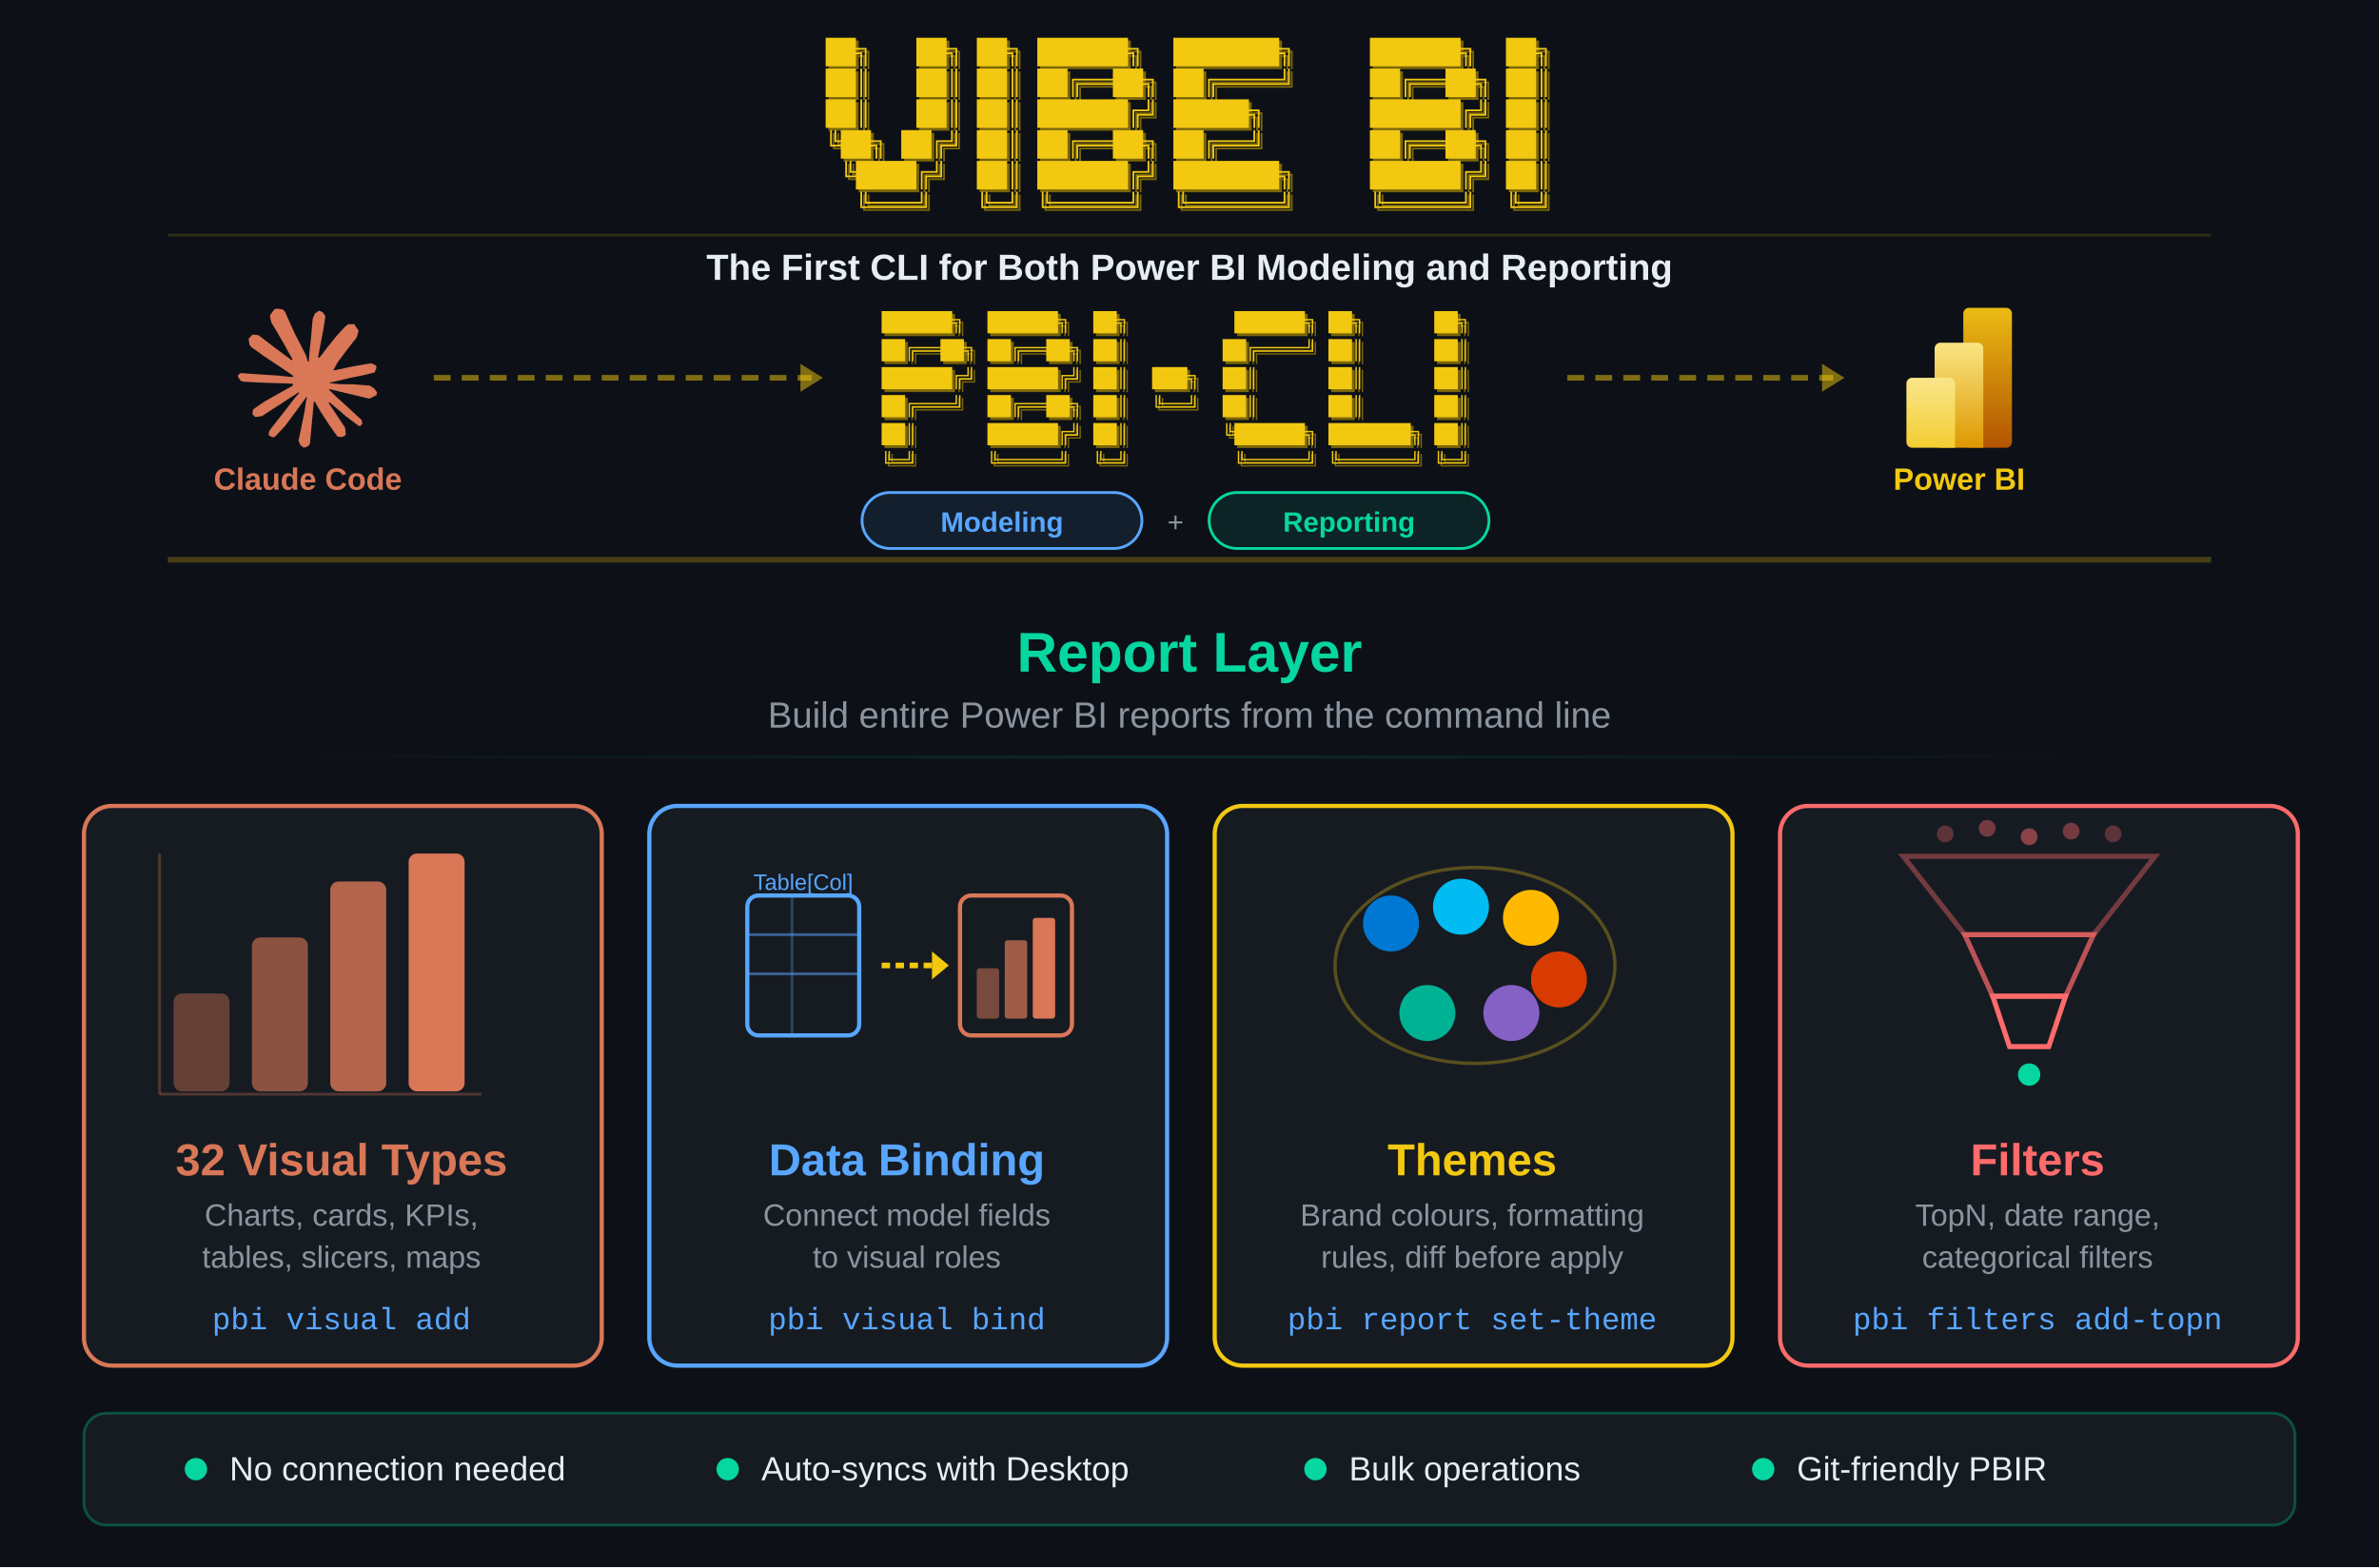
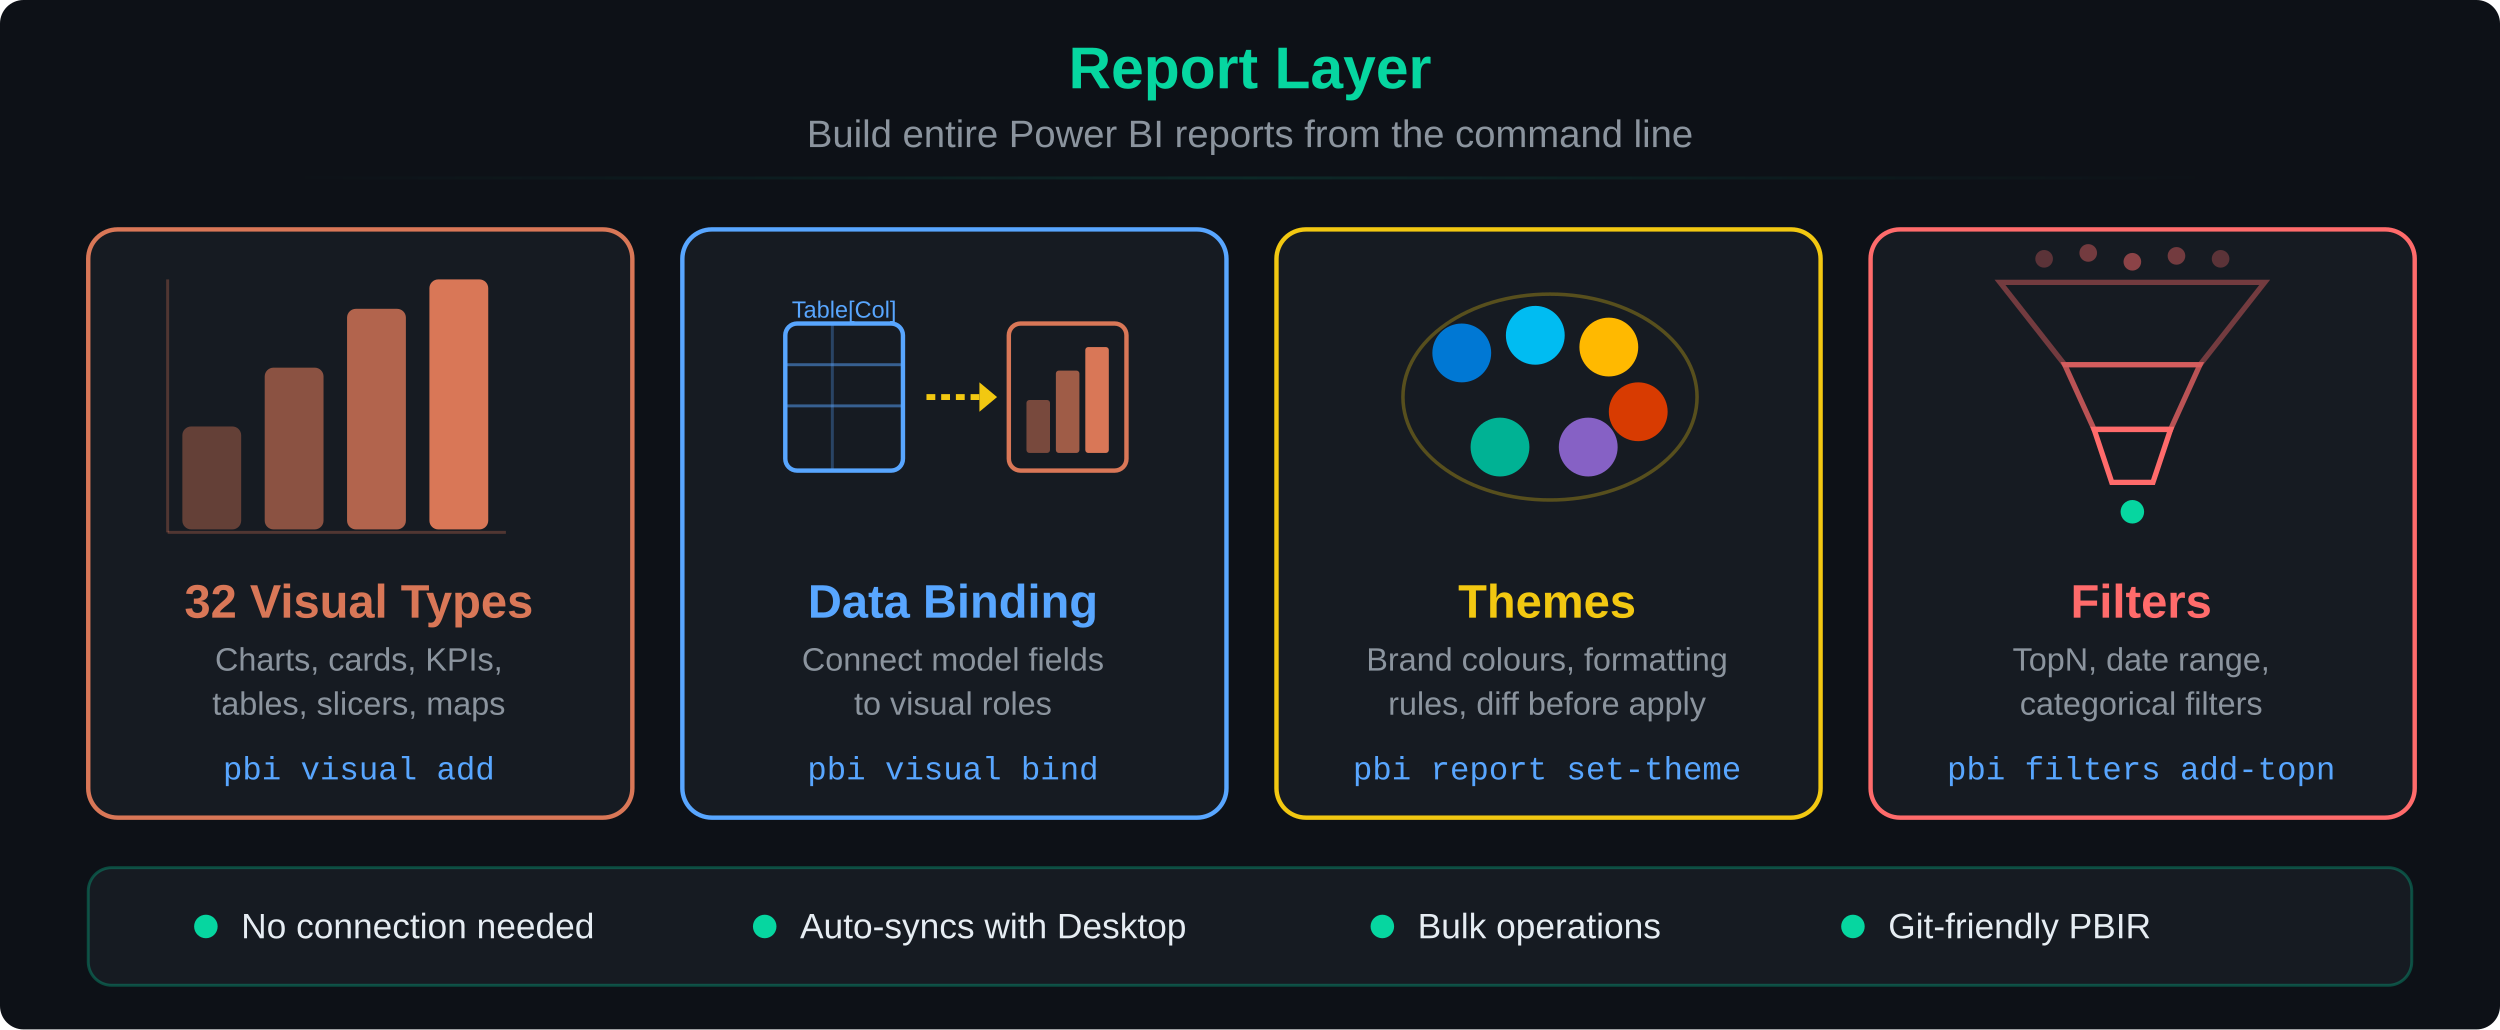
- <svg xmlns="http://www.w3.org/2000/svg" width="850" height="560" viewBox="0 0 850 560">
+ <svg xmlns="http://www.w3.org/2000/svg" width="850" height="350" viewBox="0 0 850 350">
  <defs>
-     <linearGradient id="hdr-bar1" x1="50%" y1="0%" x2="50%" y2="100%">
-       <stop offset="0%" stop-color="#EBBB14" />
-       <stop offset="100%" stop-color="#B25400" />
-     </linearGradient>
-     <linearGradient id="hdr-bar2" x1="50%" y1="0%" x2="50%" y2="100%">
-       <stop offset="0%" stop-color="#F9E583" />
-       <stop offset="100%" stop-color="#DE9800" />
-     </linearGradient>
-     <linearGradient id="hdr-bar3" x1="50%" y1="0%" x2="50%" y2="100%">
-       <stop offset="0%" stop-color="#F9E68B" />
-       <stop offset="100%" stop-color="#F3CD32" />
-     </linearGradient>
-     <linearGradient id="pbi-lg1" x1="50%" y1="0%" x2="50%" y2="100%">
-       <stop offset="0%" stop-color="#EBBB14" />
-       <stop offset="100%" stop-color="#B25400" />
-     </linearGradient>
-     <linearGradient id="pbi-lg2" x1="50%" y1="0%" x2="50%" y2="100%">
-       <stop offset="0%" stop-color="#F9E583" />
-       <stop offset="100%" stop-color="#DE9800" />
-     </linearGradient>
-     <linearGradient id="pbi-lg5" x1="50%" y1="0%" x2="50%" y2="100%">
-       <stop offset="0%" stop-color="#F9E68B" />
-       <stop offset="100%" stop-color="#F3CD32" />
-     </linearGradient>
    <linearGradient id="rl-glow" x1="0%" y1="0%" x2="100%" y2="0%">
      <stop offset="0%" stop-color="#06d6a0" stop-opacity="0" />
      <stop offset="50%" stop-color="#06d6a0" stop-opacity="0.12" />
      <stop offset="100%" stop-color="#06d6a0" stop-opacity="0" />
    </linearGradient>
  </defs>
-   <rect width="100%" height="100%" fill="#0d1117" />
-   <text font-family="'Courier New', Courier, monospace" font-size="9" fill="#7A6508" xml:space="preserve">
-     <tspan x="296" y="22">██╗   ██╗ ██╗ ██████╗  ███████╗     ██████╗  ██╗</tspan>
-     <tspan x="296" y="33">██║   ██║ ██║ ██╔══██╗ ██╔════╝     ██╔══██╗ ██║</tspan>
-     <tspan x="296" y="44">██║   ██║ ██║ ██████╔╝ █████╗       ██████╔╝ ██║</tspan>
-     <tspan x="296" y="55">╚██╗ ██╔╝ ██║ ██╔══██╗ ██╔══╝       ██╔══██╗ ██║</tspan>
-     <tspan x="296" y="66"> ╚████╔╝  ██║ ██████╔╝ ███████╗     ██████╔╝ ██║</tspan>
-     <tspan x="296" y="77">  ╚═══╝   ╚═╝ ╚═════╝  ╚══════╝     ╚═════╝  ╚═╝</tspan>
-   </text>
-   <text font-family="'Courier New', Courier, monospace" font-size="9" fill="#F2C811" xml:space="preserve">
-     <tspan x="295" y="21">██╗   ██╗ ██╗ ██████╗  ███████╗     ██████╗  ██╗</tspan>
-     <tspan x="295" y="32">██║   ██║ ██║ ██╔══██╗ ██╔════╝     ██╔══██╗ ██║</tspan>
-     <tspan x="295" y="43">██║   ██║ ██║ ██████╔╝ █████╗       ██████╔╝ ██║</tspan>
-     <tspan x="295" y="54">╚██╗ ██╔╝ ██║ ██╔══██╗ ██╔══╝       ██╔══██╗ ██║</tspan>
-     <tspan x="295" y="65"> ╚████╔╝  ██║ ██████╔╝ ███████╗     ██████╔╝ ██║</tspan>
-     <tspan x="295" y="76">  ╚═══╝   ╚═╝ ╚═════╝  ╚══════╝     ╚═════╝  ╚═╝</tspan>
-   </text>
-   <line x1="60" y1="84" x2="790" y2="84" stroke="#F2C811" stroke-opacity="0.15" stroke-width="1" />
-   <text x="425" y="100" font-family="'Segoe UI', Arial, sans-serif" font-size="13" fill="#e6edf3" text-anchor="middle" font-weight="600">The First CLI for Both Power BI Modeling and Reporting</text>
-   <svg x="85" y="110" width="50" height="50" viewBox="0 0 1200 1200">
-     <path fill="#d97757" d="M 233.96 800.215 L 468.644 668.537 L 472.591 657.101 L 468.644 650.738 L 457.208 650.738 L 417.987 648.322 L 283.893 644.698 L 167.597 639.866 L 54.926 633.826 L 26.577 627.785 L 3.3e-05 592.752 L 2.738 575.275 L 26.577 559.248 L 60.725 562.228 L 136.188 567.383 L 249.423 575.195 L 331.57 580.027 L 453.262 592.671 L 472.591 592.671 L 475.329 584.859 L 468.725 580.027 L 463.571 575.195 L 346.389 495.785 L 219.544 411.866 L 153.101 363.544 L 117.181 339.06 L 99.06 316.107 L 91.248 266.014 L 123.866 230.094 L 167.678 233.074 L 178.873 236.054 L 223.248 270.201 L 318.04 343.57 L 441.826 434.738 L 459.946 449.799 L 467.195 444.644 L 468.081 441.02 L 459.946 427.409 L 392.617 305.718 L 320.779 181.933 L 288.805 130.631 L 280.349 99.866 C 277.369 87.221 275.195 76.591 275.195 63.624 L 312.322 13.208 L 332.859 6.604 L 382.389 13.208 L 403.248 31.329 L 434.014 101.718 L 483.866 212.537 L 561.181 363.221 L 583.812 407.919 L 595.893 449.315 L 600.403 461.96 L 608.215 461.96 L 608.215 454.712 L 614.577 369.826 L 626.336 265.611 L 637.772 131.517 L 641.718 93.745 L 660.403 48.483 L 697.53 24 L 726.524 37.852 L 750.363 72 L 747.06 94.067 L 732.886 186.201 L 705.101 330.524 L 686.98 427.168 L 697.53 427.168 L 709.611 415.087 L 758.497 350.175 L 840.644 247.49 L 876.886 206.738 L 919.168 161.718 L 946.309 140.295 L 997.611 140.295 L 1035.383 196.43 L 1018.47 254.416 L 965.638 321.423 L 921.826 378.202 L 859.007 462.765 L 819.785 530.416 L 823.409 535.812 L 832.752 534.926 L 974.658 504.725 L 1051.329 490.873 L 1142.819 475.168 L 1184.215 494.497 L 1188.725 514.148 L 1172.456 554.336 L 1074.604 578.497 L 959.839 601.45 L 788.94 641.879 L 786.846 643.409 L 789.262 646.389 L 866.255 653.638 L 899.195 655.409 L 979.812 655.409 L 1129.933 666.604 L 1169.154 692.537 L 1192.671 724.269 L 1188.725 748.43 L 1128.322 779.195 L 1046.819 759.866 L 856.591 714.604 L 791.356 698.336 L 782.336 698.336 L 782.336 703.732 L 836.698 756.886 L 936.322 846.846 L 1061.074 962.819 L 1067.436 991.49 L 1051.409 1014.121 L 1034.497 1011.705 L 924.886 929.235 L 882.604 892.108 L 786.846 811.49 L 780.483 811.49 L 780.483 819.946 L 802.55 852.242 L 919.087 1027.409 L 925.128 1081.128 L 916.671 1098.604 L 886.47 1109.154 L 853.289 1103.114 L 785.074 1007.356 L 714.685 899.517 L 657.906 802.872 L 650.98 806.819 L 617.477 1167.705 L 601.772 1186.148 L 565.53 1200 L 535.329 1177.047 L 519.302 1139.92 L 535.329 1066.551 L 554.658 970.792 L 570.362 894.685 L 584.537 800.134 L 592.993 768.725 L 592.43 766.631 L 585.503 767.517 L 514.228 865.369 L 405.826 1011.866 L 320.054 1103.678 L 299.517 1111.812 L 263.92 1093.369 L 267.221 1060.43 L 287.114 1031.114 L 405.826 880.107 L 477.423 786.524 L 523.651 732.483 L 523.329 724.671 L 520.591 724.671 L 205.289 929.396 L 149.154 936.644 L 124.993 914.014 L 127.973 876.886 L 139.409 864.805 L 234.201 799.57 L 233.879 799.893 Z" />
-   </svg>
-   <text x="110" y="175" font-family="'Segoe UI', Arial, sans-serif" font-size="11" fill="#d97757" text-anchor="middle" font-weight="600">Claude Code</text>
-   <line x1="155" y1="135" x2="290" y2="135" stroke="#F2C811" stroke-width="2" stroke-dasharray="6,4" stroke-opacity="0.5" />
-   <polygon points="294,135 286,130 286,140" fill="#F2C811" fill-opacity="0.5" />
-   <text font-family="'Courier New', Courier, monospace" font-size="7" fill="#7A6508" xml:space="preserve">
-     <tspan x="316" y="118">██████╗  ██████╗  ██╗         ██████╗ ██╗      ██╗</tspan>
-     <tspan x="316" y="128">██╔══██╗ ██╔══██╗ ██║        ██╔════╝ ██║      ██║</tspan>
-     <tspan x="316" y="138">██████╔╝ ██████╔╝ ██║  ███╗  ██║      ██║      ██║</tspan>
-     <tspan x="316" y="148">██╔═══╝  ██╔══██╗ ██║  ╚══╝  ██║      ██║      ██║</tspan>
-     <tspan x="316" y="158">██║      ██████╔╝ ██║        ╚██████╗ ███████╗ ██║</tspan>
-     <tspan x="316" y="168">╚═╝      ╚═════╝  ╚═╝         ╚═════╝ ╚══════╝ ╚═╝</tspan>
-   </text>
-   <text font-family="'Courier New', Courier, monospace" font-size="7" fill="#F2C811" xml:space="preserve">
-     <tspan x="315" y="117">██████╗  ██████╗  ██╗         ██████╗ ██╗      ██╗</tspan>
-     <tspan x="315" y="127">██╔══██╗ ██╔══██╗ ██║        ██╔════╝ ██║      ██║</tspan>
-     <tspan x="315" y="137">██████╔╝ ██████╔╝ ██║  ███╗  ██║      ██║      ██║</tspan>
-     <tspan x="315" y="147">██╔═══╝  ██╔══██╗ ██║  ╚══╝  ██║      ██║      ██║</tspan>
-     <tspan x="315" y="157">██║      ██████╔╝ ██║        ╚██████╗ ███████╗ ██║</tspan>
-     <tspan x="315" y="167">╚═╝      ╚═════╝  ╚═╝         ╚═════╝ ╚══════╝ ╚═╝</tspan>
-   </text>
-   <line x1="560" y1="135" x2="655" y2="135" stroke="#F2C811" stroke-width="2" stroke-dasharray="6,4" stroke-opacity="0.5" />
-   <polygon points="659,135 651,130 651,140" fill="#F2C811" fill-opacity="0.5" />
-   <svg x="675" y="110" width="50" height="50" viewBox="0 0 630 630">
-     <g transform="translate(77.5, 0)">
-       <rect fill="url(#pbi-lg1)" x="256" y="0" width="219" height="630" rx="26" />
-       <path fill="url(#pbi-lg2)" d="M346,604 L346,630 L320,630 L153,630 C138.64,630 127,618.36 127,604 L127,183 C127,168.64 138.64,157 153,157 L320,157 C334.36,157 346,168.64 346,183 L346,604 Z" />
-       <path fill="url(#pbi-lg5)" d="M219,604 L219,630 L193,630 L26,630 C11.64,630 0,618.36 0,604 L0,341 C0,326.64 11.64,315 26,315 L193,315 C207.36,315 219,326.64 219,341 L219,604 Z" />
-     </g>
-   </svg>
-   <text x="700" y="175" font-family="'Segoe UI', Arial, sans-serif" font-size="11" fill="#F2C811" text-anchor="middle" font-weight="600">Power BI</text>
-   <rect x="308" y="176" width="100" height="20" rx="10" fill="#58a6ff" fill-opacity="0.1" stroke="#58a6ff" stroke-width="1" />
-   <text x="358" y="190" font-family="'Segoe UI', Arial, sans-serif" font-size="10" fill="#58a6ff" text-anchor="middle" font-weight="600">Modeling</text>
-   <text x="420" y="190" font-family="'Segoe UI', Arial, sans-serif" font-size="10" fill="#8b949e" text-anchor="middle">+</text>
-   <rect x="432" y="176" width="100" height="20" rx="10" fill="#06d6a0" fill-opacity="0.1" stroke="#06d6a0" stroke-width="1" />
-   <text x="482" y="190" font-family="'Segoe UI', Arial, sans-serif" font-size="10" fill="#06d6a0" text-anchor="middle" font-weight="600">Reporting</text>
-   <line x1="60" y1="200" x2="790" y2="200" stroke="#F2C811" stroke-opacity="0.25" stroke-width="2" />
-   <g transform="translate(0, 210)">
-     <text x="425" y="30" font-family="'Segoe UI', Arial, sans-serif" font-size="20" fill="#06d6a0" text-anchor="middle" font-weight="bold">Report Layer</text>
-     <text x="425" y="50" font-family="'Segoe UI', Arial, sans-serif" font-size="13" fill="#8b949e" text-anchor="middle">Build entire Power BI reports from the command line</text>
-     <rect x="100" y="60" width="650" height="1" fill="url(#rl-glow)" />
-     <rect x="30" y="78" width="185" height="200" rx="10" fill="#161b22" stroke="#d97757" stroke-width="1.5" />
-     <g transform="translate(62, 95)">
-       <rect x="0" y="50" width="20" height="35" rx="3" fill="#d97757" opacity="0.4" />
-       <rect x="28" y="30" width="20" height="55" rx="3" fill="#d97757" opacity="0.6" />
-       <rect x="56" y="10" width="20" height="75" rx="3" fill="#d97757" opacity="0.8" />
-       <rect x="84" y="0" width="20" height="85" rx="3" fill="#d97757" />
-       <line x1="-5" y1="86" x2="110" y2="86" stroke="#d97757" stroke-width="1" stroke-opacity="0.3" />
-       <line x1="-5" y1="0" x2="-5" y2="86" stroke="#d97757" stroke-width="1" stroke-opacity="0.3" />
-     </g>
-     <text x="122" y="210" font-family="'Segoe UI', Arial, sans-serif" font-size="16" fill="#d97757" text-anchor="middle" font-weight="bold">32 Visual Types</text>
-     <text x="122" y="228" font-family="'Segoe UI', Arial, sans-serif" font-size="11" fill="#8b949e" text-anchor="middle">Charts, cards, KPIs,</text>
-     <text x="122" y="243" font-family="'Segoe UI', Arial, sans-serif" font-size="11" fill="#8b949e" text-anchor="middle">tables, slicers, maps</text>
-     <text x="122" y="265" font-family="'Courier New', Courier, monospace" font-size="11" fill="#58a6ff" text-anchor="middle">pbi visual add</text>
-     <rect x="232" y="78" width="185" height="200" rx="10" fill="#161b22" stroke="#58a6ff" stroke-width="1.5" />
-     <g transform="translate(267, 100)">
-       <rect x="0" y="10" width="40" height="50" rx="4" fill="none" stroke="#58a6ff" stroke-width="1.5" />
-       <line x1="0" y1="24" x2="40" y2="24" stroke="#58a6ff" stroke-width="1" stroke-opacity="0.5" />
-       <line x1="0" y1="38" x2="40" y2="38" stroke="#58a6ff" stroke-width="1" stroke-opacity="0.5" />
-       <line x1="16" y1="10" x2="16" y2="60" stroke="#58a6ff" stroke-width="1" stroke-opacity="0.3" />
-       <text x="20" y="8" font-family="'Segoe UI', Arial, sans-serif" font-size="8" fill="#58a6ff" text-anchor="middle">Table[Col]</text>
-       <line x1="48" y1="35" x2="68" y2="35" stroke="#F2C811" stroke-width="2" stroke-dasharray="3,2" />
-       <polygon points="72,35 66,30 66,40" fill="#F2C811" />
-       <rect x="76" y="10" width="40" height="50" rx="4" fill="none" stroke="#d97757" stroke-width="1.5" />
-       <rect x="82" y="36" width="8" height="18" rx="1" fill="#d97757" opacity="0.5" />
-       <rect x="92" y="26" width="8" height="28" rx="1" fill="#d97757" opacity="0.7" />
-       <rect x="102" y="18" width="8" height="36" rx="1" fill="#d97757" />
-     </g>
-     <text x="324" y="210" font-family="'Segoe UI', Arial, sans-serif" font-size="16" fill="#58a6ff" text-anchor="middle" font-weight="bold">Data Binding</text>
-     <text x="324" y="228" font-family="'Segoe UI', Arial, sans-serif" font-size="11" fill="#8b949e" text-anchor="middle">Connect model fields</text>
-     <text x="324" y="243" font-family="'Segoe UI', Arial, sans-serif" font-size="11" fill="#8b949e" text-anchor="middle">to visual roles</text>
-     <text x="324" y="265" font-family="'Courier New', Courier, monospace" font-size="11" fill="#58a6ff" text-anchor="middle">pbi visual bind</text>
-     <rect x="434" y="78" width="185" height="200" rx="10" fill="#161b22" stroke="#F2C811" stroke-width="1.5" />
-     <g transform="translate(472, 100)">
-       <ellipse cx="55" cy="35" rx="50" ry="35" fill="none" stroke="#F2C811" stroke-width="1.2" stroke-opacity="0.3" />
-       <circle cx="25" cy="20" r="10" fill="#0078D4" />
-       <circle cx="50" cy="14" r="10" fill="#00BCF2" />
-       <circle cx="75" cy="18" r="10" fill="#FFB900" />
-       <circle cx="85" cy="40" r="10" fill="#D83B01" />
-       <circle cx="68" cy="52" r="10" fill="#8661C5" />
-       <circle cx="38" cy="52" r="10" fill="#00B294" />
-     </g>
-     <text x="526" y="210" font-family="'Segoe UI', Arial, sans-serif" font-size="16" fill="#F2C811" text-anchor="middle" font-weight="bold">Themes</text>
-     <text x="526" y="228" font-family="'Segoe UI', Arial, sans-serif" font-size="11" fill="#8b949e" text-anchor="middle">Brand colours, formatting</text>
-     <text x="526" y="243" font-family="'Segoe UI', Arial, sans-serif" font-size="11" fill="#8b949e" text-anchor="middle">rules, diff before apply</text>
-     <text x="526" y="265" font-family="'Courier New', Courier, monospace" font-size="11" fill="#58a6ff" text-anchor="middle">pbi report set-theme</text>
-     <rect x="636" y="78" width="185" height="200" rx="10" fill="#161b22" stroke="#ff6b6b" stroke-width="1.5" />
-     <g transform="translate(680, 96)">
-       <polygon points="0,0 90,0 68,28 22,28" fill="none" stroke="#ff6b6b" stroke-width="1.8" opacity="0.4" />
-       <polygon points="22,28 68,28 58,50 32,50" fill="none" stroke="#ff6b6b" stroke-width="1.8" opacity="0.7" />
-       <polygon points="32,50 58,50 52,68 38,68" fill="none" stroke="#ff6b6b" stroke-width="1.8" />
-       <circle cx="15" cy="-8" r="3" fill="#ff6b6b" opacity="0.3" />
-       <circle cx="30" cy="-10" r="3" fill="#ff6b6b" opacity="0.4" />
-       <circle cx="45" cy="-7" r="3" fill="#ff6b6b" opacity="0.5" />
-       <circle cx="60" cy="-9" r="3" fill="#ff6b6b" opacity="0.4" />
-       <circle cx="75" cy="-8" r="3" fill="#ff6b6b" opacity="0.3" />
-       <circle cx="45" cy="78" r="4" fill="#06d6a0" />
-     </g>
-     <text x="728" y="210" font-family="'Segoe UI', Arial, sans-serif" font-size="16" fill="#ff6b6b" text-anchor="middle" font-weight="bold">Filters</text>
-     <text x="728" y="228" font-family="'Segoe UI', Arial, sans-serif" font-size="11" fill="#8b949e" text-anchor="middle">TopN, date range,</text>
-     <text x="728" y="243" font-family="'Segoe UI', Arial, sans-serif" font-size="11" fill="#8b949e" text-anchor="middle">categorical filters</text>
-     <text x="728" y="265" font-family="'Courier New', Courier, monospace" font-size="11" fill="#58a6ff" text-anchor="middle">pbi filters add-topn</text>
-     <rect x="30" y="295" width="790" height="40" rx="8" fill="#161b22" stroke="#06d6a0" stroke-width="1" stroke-opacity="0.3" />
-     <circle cx="70" cy="315" r="4" fill="#06d6a0" />
-     <text x="82" y="319" font-family="'Segoe UI', Arial, sans-serif" font-size="12" fill="#e6edf3">No connection needed</text>
-     <circle cx="260" cy="315" r="4" fill="#06d6a0" />
-     <text x="272" y="319" font-family="'Segoe UI', Arial, sans-serif" font-size="12" fill="#e6edf3">Auto-syncs with Desktop</text>
-     <circle cx="470" cy="315" r="4" fill="#06d6a0" />
-     <text x="482" y="319" font-family="'Segoe UI', Arial, sans-serif" font-size="12" fill="#e6edf3">Bulk operations</text>
-     <circle cx="630" cy="315" r="4" fill="#06d6a0" />
-     <text x="642" y="319" font-family="'Segoe UI', Arial, sans-serif" font-size="12" fill="#e6edf3">Git-friendly PBIR</text>
+   <rect width="100%" height="100%" fill="#0d1117" rx="8" />
+   <text x="425" y="30" font-family="'Segoe UI', Arial, sans-serif" font-size="20" fill="#06d6a0" text-anchor="middle" font-weight="bold">Report Layer</text>
+   <text x="425" y="50" font-family="'Segoe UI', Arial, sans-serif" font-size="13" fill="#8b949e" text-anchor="middle">Build entire Power BI reports from the command line</text>
+   <rect x="100" y="60" width="650" height="1" fill="url(#rl-glow)" />
+   <rect x="30" y="78" width="185" height="200" rx="10" fill="#161b22" stroke="#d97757" stroke-width="1.5" />
+   <g transform="translate(62, 95)">
+     <rect x="0" y="50" width="20" height="35" rx="3" fill="#d97757" opacity="0.4" />
+     <rect x="28" y="30" width="20" height="55" rx="3" fill="#d97757" opacity="0.6" />
+     <rect x="56" y="10" width="20" height="75" rx="3" fill="#d97757" opacity="0.8" />
+     <rect x="84" y="0" width="20" height="85" rx="3" fill="#d97757" />
+     <line x1="-5" y1="86" x2="110" y2="86" stroke="#d97757" stroke-width="1" stroke-opacity="0.3" />
+     <line x1="-5" y1="0" x2="-5" y2="86" stroke="#d97757" stroke-width="1" stroke-opacity="0.3" />
  </g>
+   <text x="122" y="210" font-family="'Segoe UI', Arial, sans-serif" font-size="16" fill="#d97757" text-anchor="middle" font-weight="bold">32 Visual Types</text>
+   <text x="122" y="228" font-family="'Segoe UI', Arial, sans-serif" font-size="11" fill="#8b949e" text-anchor="middle">Charts, cards, KPIs,</text>
+   <text x="122" y="243" font-family="'Segoe UI', Arial, sans-serif" font-size="11" fill="#8b949e" text-anchor="middle">tables, slicers, maps</text>
+   <text x="122" y="265" font-family="'Courier New', Courier, monospace" font-size="11" fill="#58a6ff" text-anchor="middle">pbi visual add</text>
+   <rect x="232" y="78" width="185" height="200" rx="10" fill="#161b22" stroke="#58a6ff" stroke-width="1.5" />
+   <g transform="translate(267, 100)">
+     <rect x="0" y="10" width="40" height="50" rx="4" fill="none" stroke="#58a6ff" stroke-width="1.5" />
+     <line x1="0" y1="24" x2="40" y2="24" stroke="#58a6ff" stroke-width="1" stroke-opacity="0.5" />
+     <line x1="0" y1="38" x2="40" y2="38" stroke="#58a6ff" stroke-width="1" stroke-opacity="0.5" />
+     <line x1="16" y1="10" x2="16" y2="60" stroke="#58a6ff" stroke-width="1" stroke-opacity="0.3" />
+     <text x="20" y="8" font-family="'Segoe UI', Arial, sans-serif" font-size="8" fill="#58a6ff" text-anchor="middle">Table[Col]</text>
+     <line x1="48" y1="35" x2="68" y2="35" stroke="#F2C811" stroke-width="2" stroke-dasharray="3,2" />
+     <polygon points="72,35 66,30 66,40" fill="#F2C811" />
+     <rect x="76" y="10" width="40" height="50" rx="4" fill="none" stroke="#d97757" stroke-width="1.5" />
+     <rect x="82" y="36" width="8" height="18" rx="1" fill="#d97757" opacity="0.5" />
+     <rect x="92" y="26" width="8" height="28" rx="1" fill="#d97757" opacity="0.7" />
+     <rect x="102" y="18" width="8" height="36" rx="1" fill="#d97757" />
+   </g>
+   <text x="324" y="210" font-family="'Segoe UI', Arial, sans-serif" font-size="16" fill="#58a6ff" text-anchor="middle" font-weight="bold">Data Binding</text>
+   <text x="324" y="228" font-family="'Segoe UI', Arial, sans-serif" font-size="11" fill="#8b949e" text-anchor="middle">Connect model fields</text>
+   <text x="324" y="243" font-family="'Segoe UI', Arial, sans-serif" font-size="11" fill="#8b949e" text-anchor="middle">to visual roles</text>
+   <text x="324" y="265" font-family="'Courier New', Courier, monospace" font-size="11" fill="#58a6ff" text-anchor="middle">pbi visual bind</text>
+   <rect x="434" y="78" width="185" height="200" rx="10" fill="#161b22" stroke="#F2C811" stroke-width="1.5" />
+   <g transform="translate(472, 100)">
+     <ellipse cx="55" cy="35" rx="50" ry="35" fill="none" stroke="#F2C811" stroke-width="1.2" stroke-opacity="0.3" />
+     <circle cx="25" cy="20" r="10" fill="#0078D4" />
+     <circle cx="50" cy="14" r="10" fill="#00BCF2" />
+     <circle cx="75" cy="18" r="10" fill="#FFB900" />
+     <circle cx="85" cy="40" r="10" fill="#D83B01" />
+     <circle cx="68" cy="52" r="10" fill="#8661C5" />
+     <circle cx="38" cy="52" r="10" fill="#00B294" />
+   </g>
+   <text x="526" y="210" font-family="'Segoe UI', Arial, sans-serif" font-size="16" fill="#F2C811" text-anchor="middle" font-weight="bold">Themes</text>
+   <text x="526" y="228" font-family="'Segoe UI', Arial, sans-serif" font-size="11" fill="#8b949e" text-anchor="middle">Brand colours, formatting</text>
+   <text x="526" y="243" font-family="'Segoe UI', Arial, sans-serif" font-size="11" fill="#8b949e" text-anchor="middle">rules, diff before apply</text>
+   <text x="526" y="265" font-family="'Courier New', Courier, monospace" font-size="11" fill="#58a6ff" text-anchor="middle">pbi report set-theme</text>
+   <rect x="636" y="78" width="185" height="200" rx="10" fill="#161b22" stroke="#ff6b6b" stroke-width="1.5" />
+   <g transform="translate(680, 96)">
+     <polygon points="0,0 90,0 68,28 22,28" fill="none" stroke="#ff6b6b" stroke-width="1.8" opacity="0.4" />
+     <polygon points="22,28 68,28 58,50 32,50" fill="none" stroke="#ff6b6b" stroke-width="1.8" opacity="0.7" />
+     <polygon points="32,50 58,50 52,68 38,68" fill="none" stroke="#ff6b6b" stroke-width="1.8" />
+     <circle cx="15" cy="-8" r="3" fill="#ff6b6b" opacity="0.3" />
+     <circle cx="30" cy="-10" r="3" fill="#ff6b6b" opacity="0.4" />
+     <circle cx="45" cy="-7" r="3" fill="#ff6b6b" opacity="0.5" />
+     <circle cx="60" cy="-9" r="3" fill="#ff6b6b" opacity="0.4" />
+     <circle cx="75" cy="-8" r="3" fill="#ff6b6b" opacity="0.3" />
+     <circle cx="45" cy="78" r="4" fill="#06d6a0" />
+   </g>
+   <text x="728" y="210" font-family="'Segoe UI', Arial, sans-serif" font-size="16" fill="#ff6b6b" text-anchor="middle" font-weight="bold">Filters</text>
+   <text x="728" y="228" font-family="'Segoe UI', Arial, sans-serif" font-size="11" fill="#8b949e" text-anchor="middle">TopN, date range,</text>
+   <text x="728" y="243" font-family="'Segoe UI', Arial, sans-serif" font-size="11" fill="#8b949e" text-anchor="middle">categorical filters</text>
+   <text x="728" y="265" font-family="'Courier New', Courier, monospace" font-size="11" fill="#58a6ff" text-anchor="middle">pbi filters add-topn</text>
+   <rect x="30" y="295" width="790" height="40" rx="8" fill="#161b22" stroke="#06d6a0" stroke-width="1" stroke-opacity="0.3" />
+   <circle cx="70" cy="315" r="4" fill="#06d6a0" />
+   <text x="82" y="319" font-family="'Segoe UI', Arial, sans-serif" font-size="12" fill="#e6edf3">No connection needed</text>
+   <circle cx="260" cy="315" r="4" fill="#06d6a0" />
+   <text x="272" y="319" font-family="'Segoe UI', Arial, sans-serif" font-size="12" fill="#e6edf3">Auto-syncs with Desktop</text>
+   <circle cx="470" cy="315" r="4" fill="#06d6a0" />
+   <text x="482" y="319" font-family="'Segoe UI', Arial, sans-serif" font-size="12" fill="#e6edf3">Bulk operations</text>
+   <circle cx="630" cy="315" r="4" fill="#06d6a0" />
+   <text x="642" y="319" font-family="'Segoe UI', Arial, sans-serif" font-size="12" fill="#e6edf3">Git-friendly PBIR</text>
</svg>
